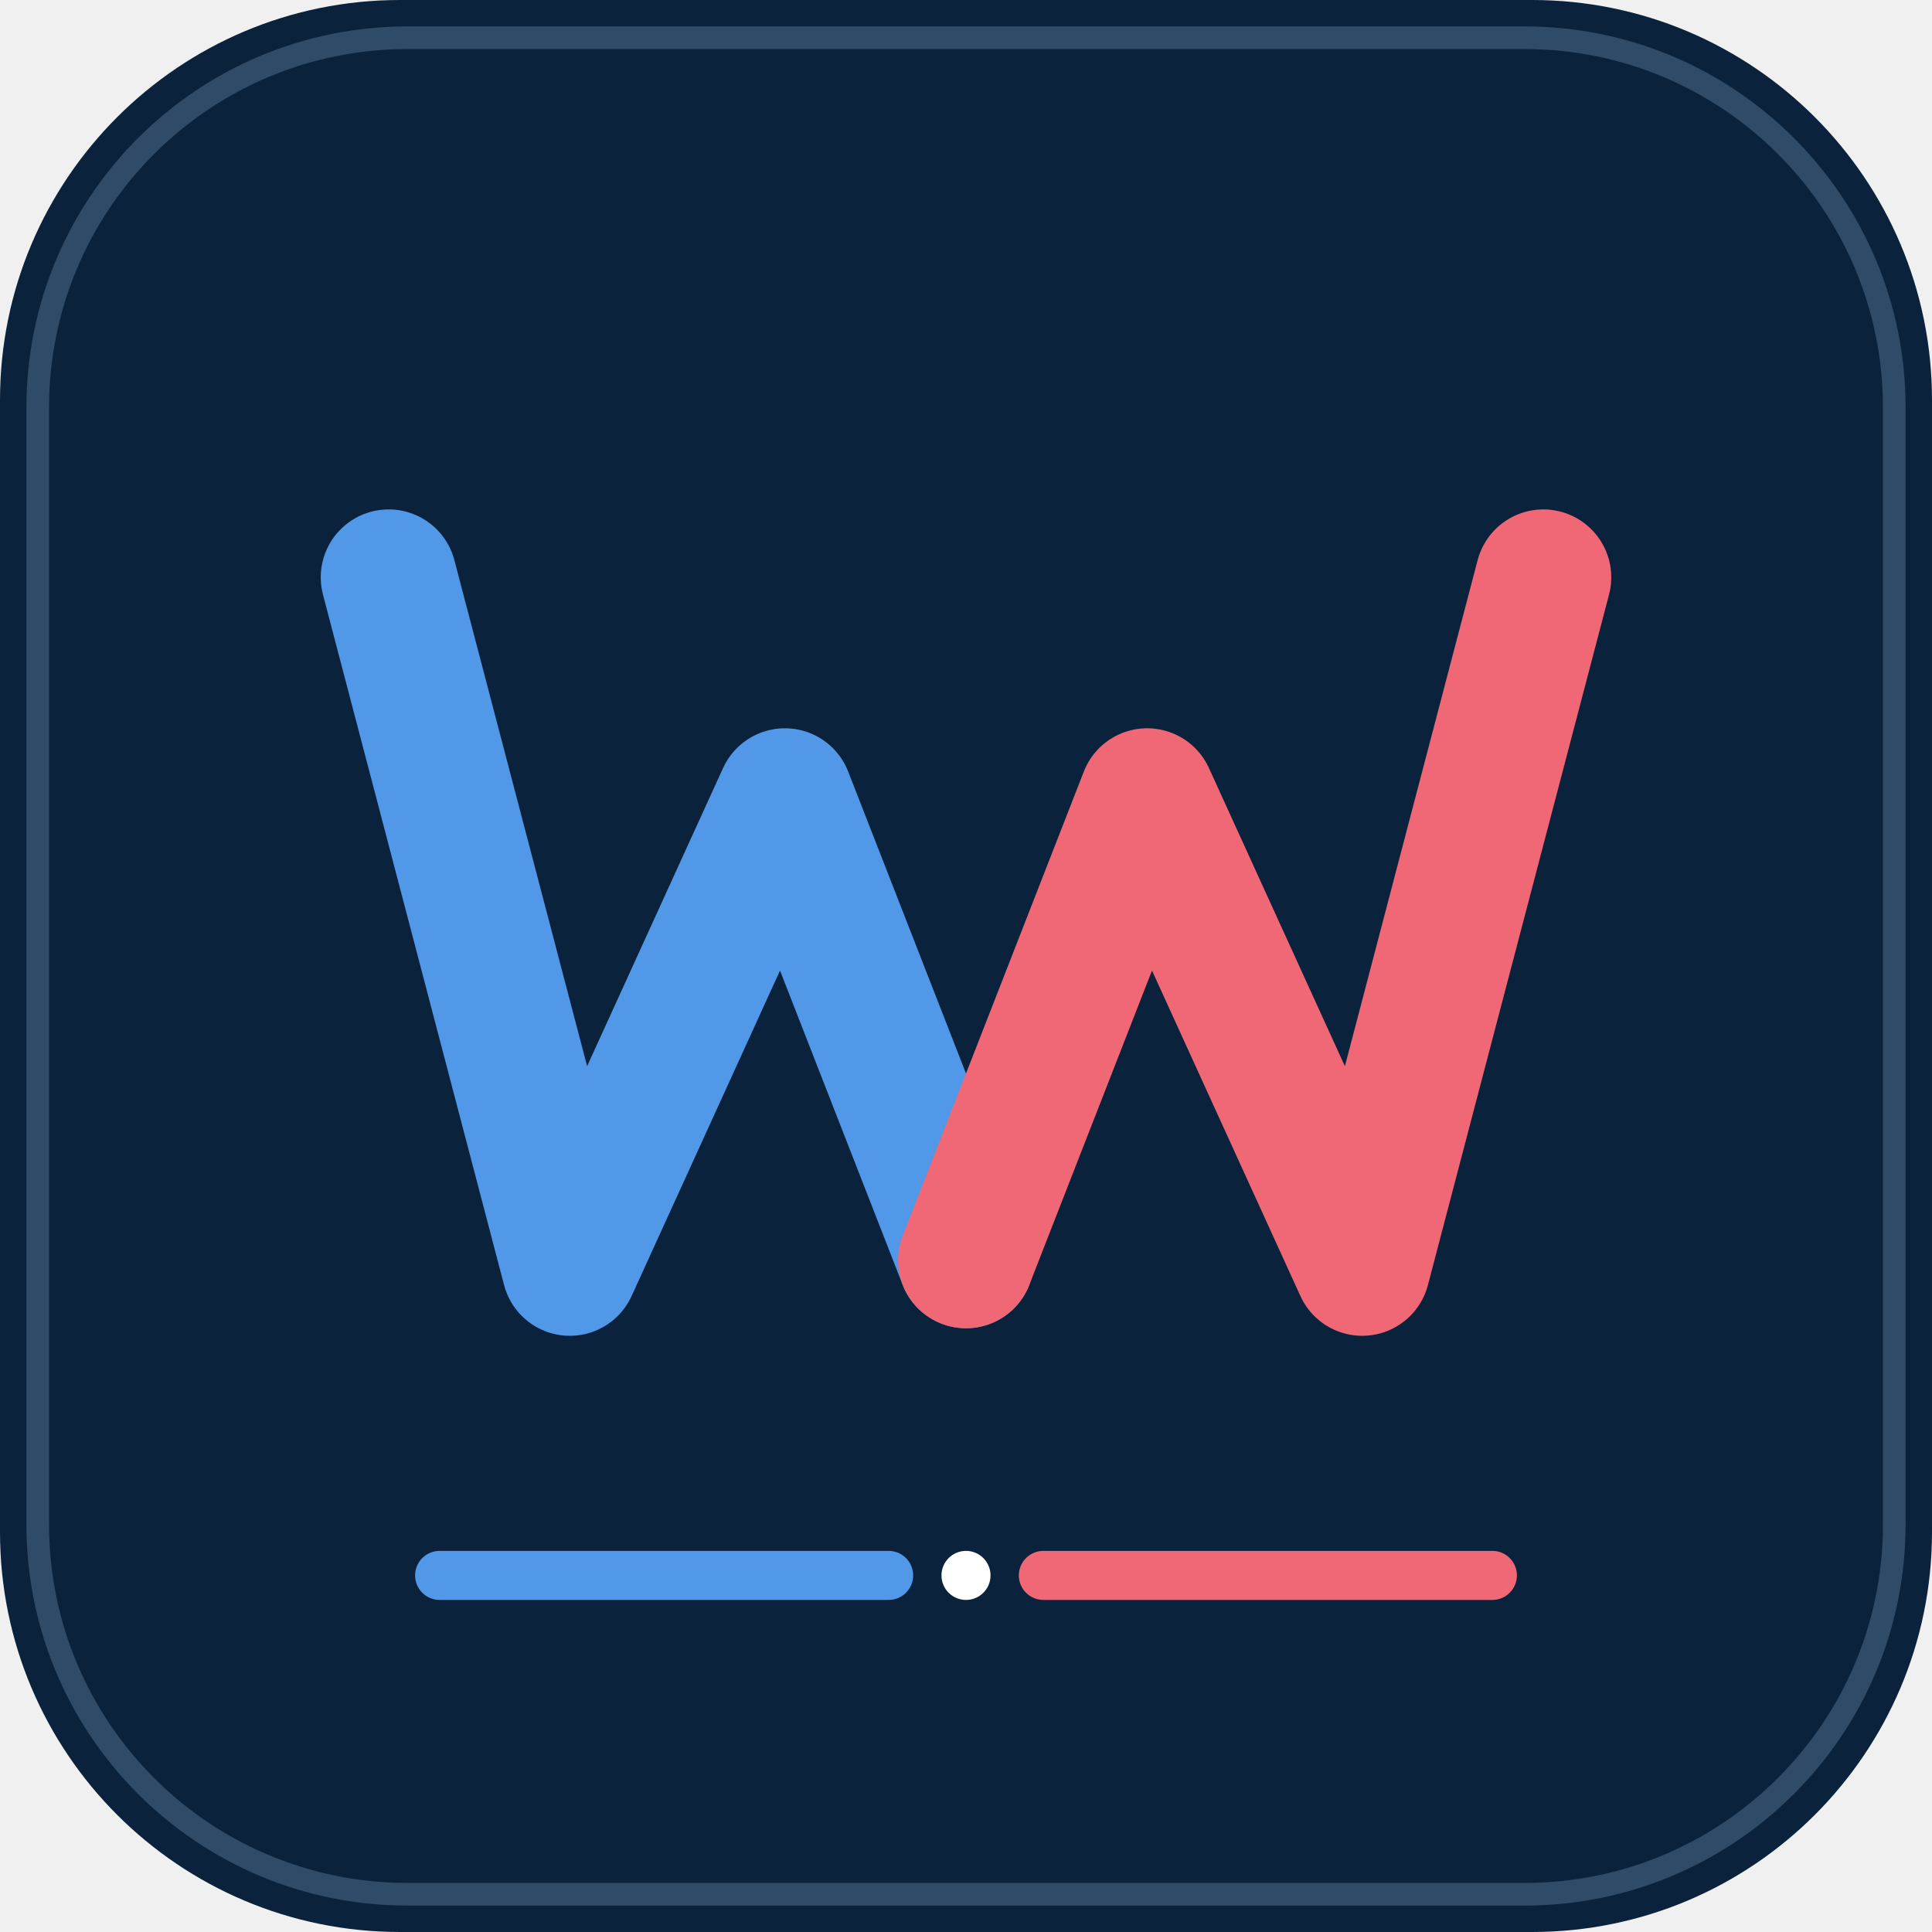
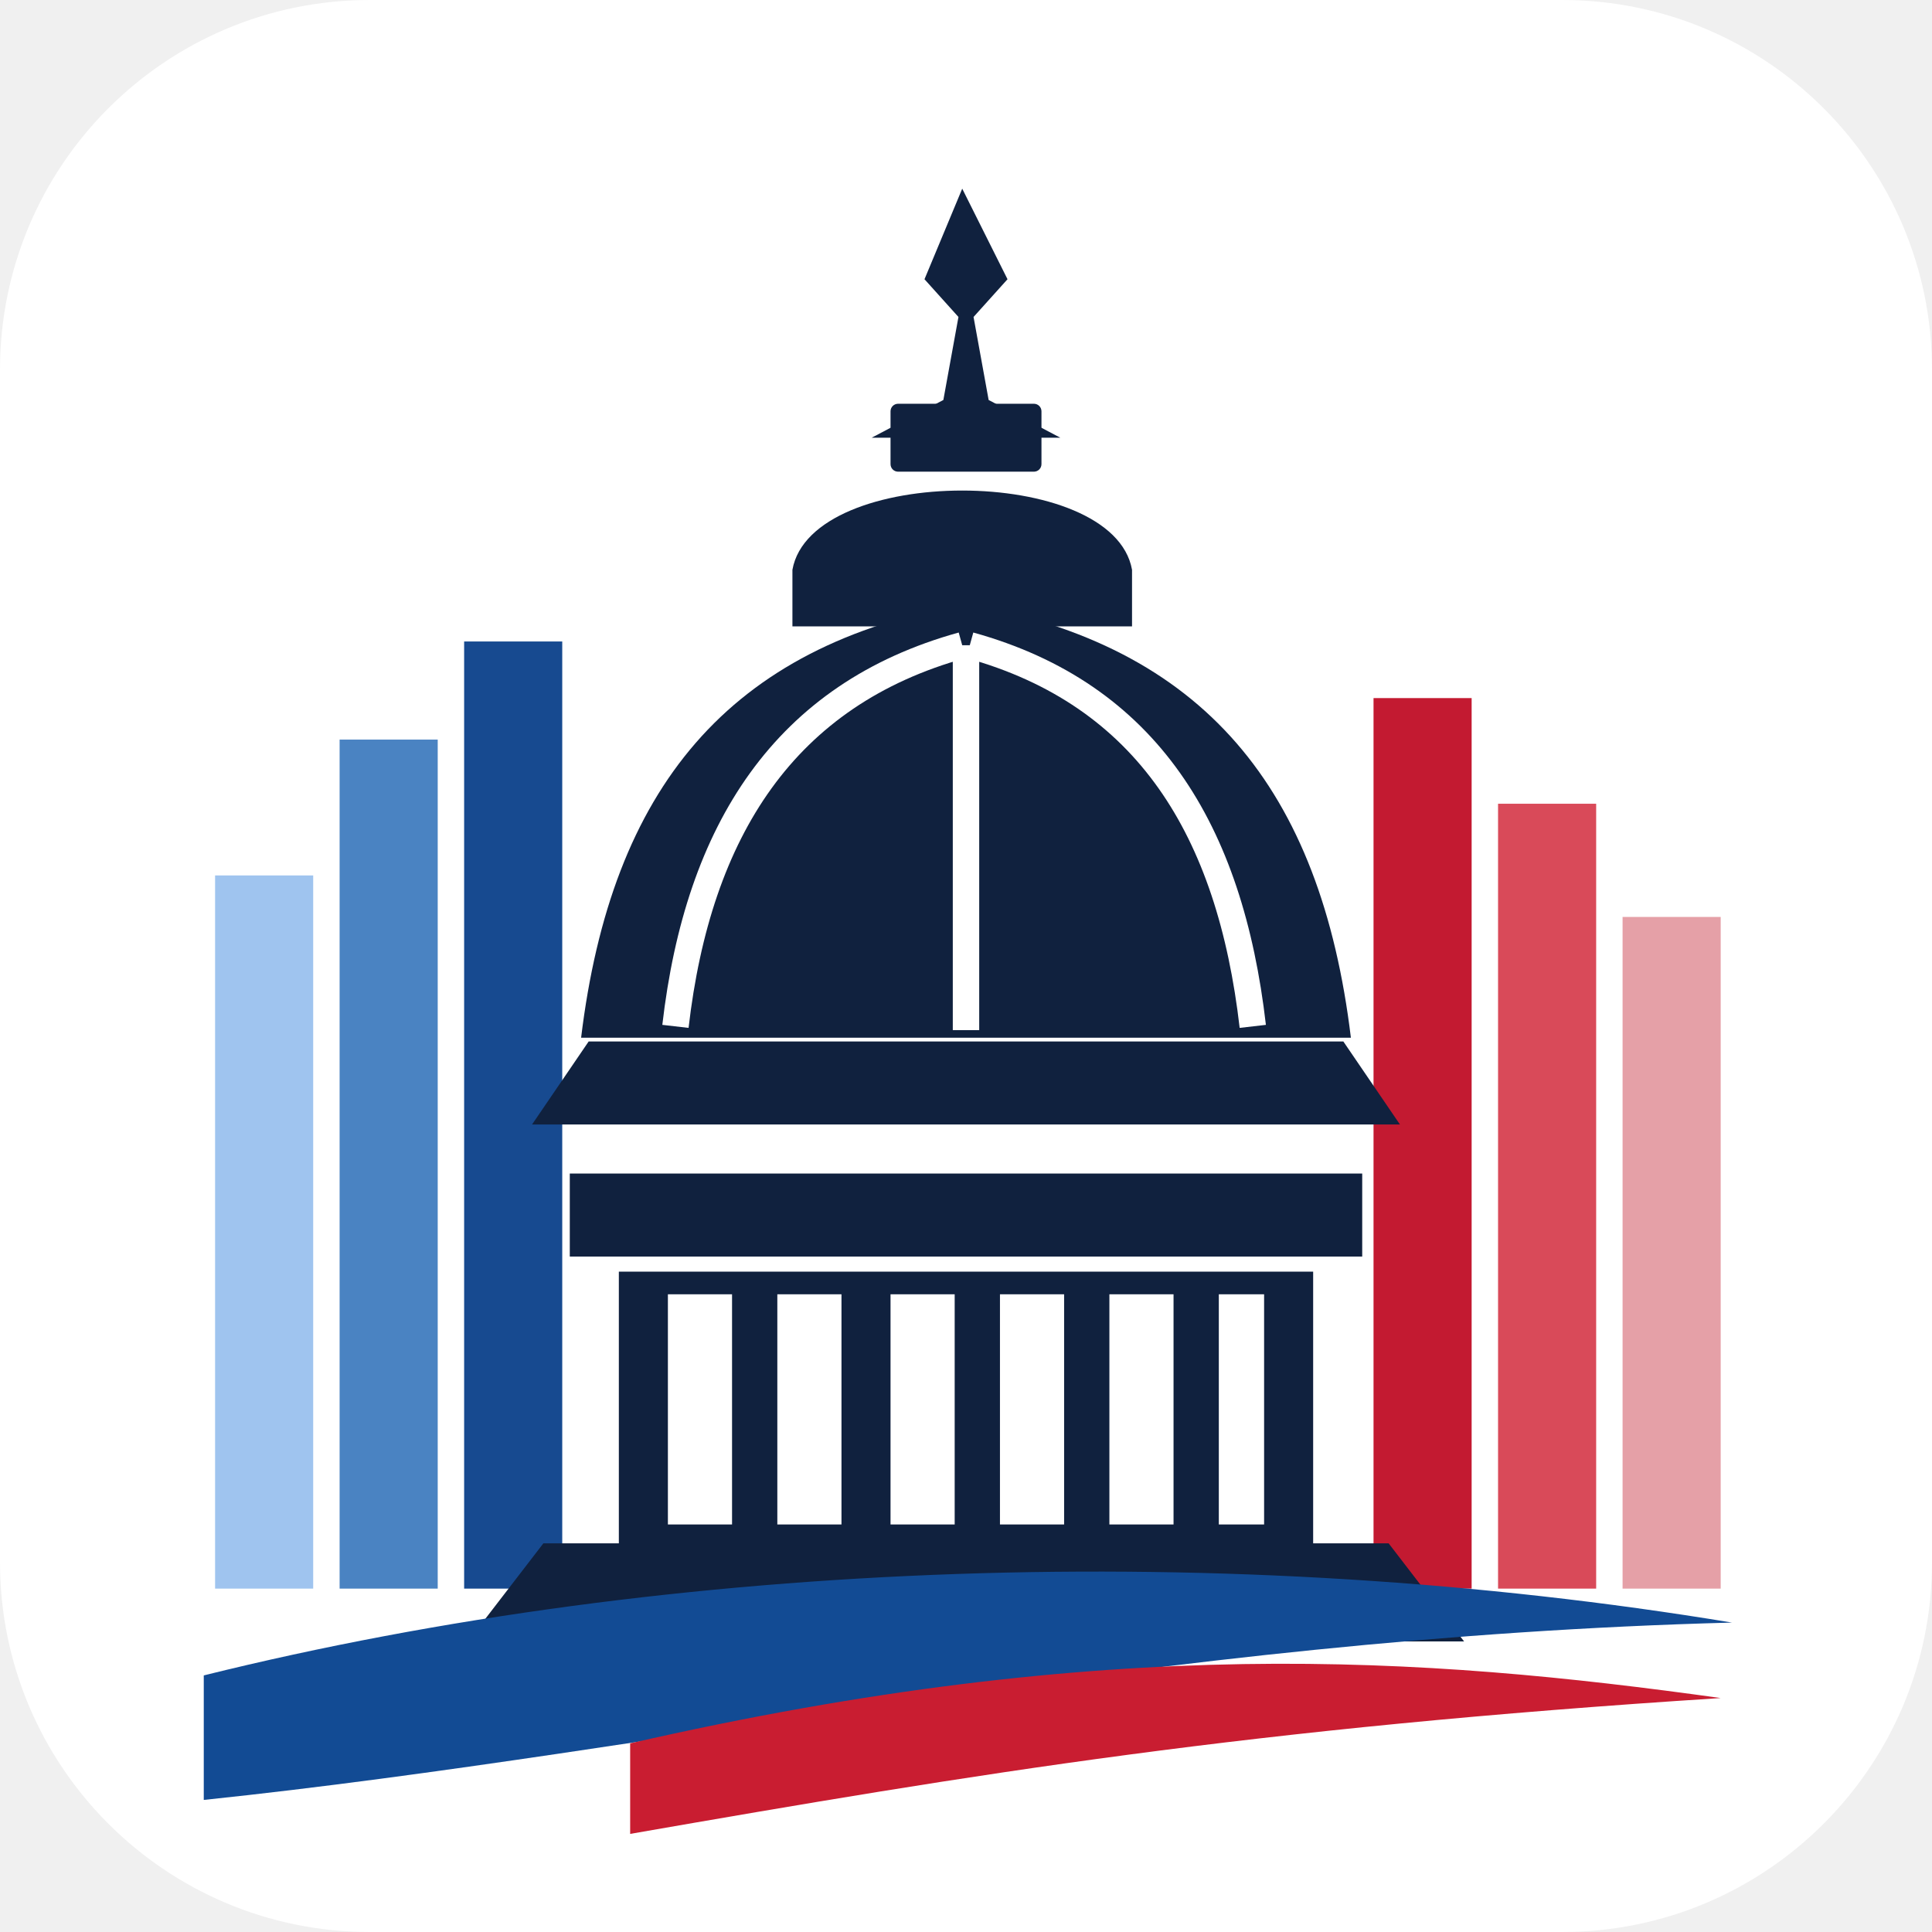
- <svg xmlns="http://www.w3.org/2000/svg" viewBox="0 0 512 512" role="img" aria-labelledby="title desc">
-   <rect width="512" height="512" rx="106" fill="#0b223c" />
-   <rect x="10" y="10" width="492" height="492" rx="98" fill="none" stroke="#42617e" stroke-width="6" opacity=".65" />
-   <path d="M103 153 L151 336 L208 211 L256 334" fill="none" stroke="#5198e8" stroke-width="36" stroke-linecap="round" stroke-linejoin="round" />
-   <path d="M256 334 L304 211 L361 336 L409 153" fill="none" stroke="#f06775" stroke-width="36" stroke-linecap="round" stroke-linejoin="round" />
-   <rect x="110" y="411" width="132" height="13" rx="6.5" fill="#5198e8" />
-   <rect x="270" y="411" width="132" height="13" rx="6.5" fill="#f06775" />
-   <circle cx="256" cy="417.5" r="6.5" fill="#ffffff" />
+ <svg xmlns="http://www.w3.org/2000/svg" viewBox="0 0 512 512" role="img" aria-label="Will's Election Polls Capitol logo">
+   <rect width="512" height="512" rx="98" fill="#fff" />
+   <g>
+     <rect x="57" y="232" width="26" height="189" fill="#9fc4ef" />
+     <rect x="90" y="196" width="26" height="225" fill="#4a83c2" />
+     <rect x="123" y="170" width="26" height="251" fill="#174a90" />
+     <rect x="364" y="185" width="26" height="236" fill="#c31a31" />
+     <rect x="397" y="213" width="26" height="208" fill="#d94a59" />
+     <rect x="430" y="243" width="26" height="178" fill="#e5a0a7" />
+   </g>
+   <g fill="#10213e" stroke="#fff" stroke-width="5" stroke-linejoin="round">
+     <path d="M255 50 l-10 24 9 10 -4 22 -19 10 h50 l-19-10 -4-22 9-10Z" stroke="none" />
+     <rect x="236" y="107" width="40" height="18" rx="2" stroke="none" />
+     <path d="M210 151 C215 123 295 123 300 151 L300 166 H210Z" stroke="none" />
+     <path d="M154 275 C162 209 193 171 256 160 C319 171 350 209 358 275Z" stroke="none" />
+     <path d="M179 272 C185 220 208 184 255 171 M332 272 C326 220 304 184 257 171 M256 171 V273" fill="none" stroke="#fff" stroke-width="7" />
+     <path d="M156 276 H356 L371 298 H141Z" stroke="none" />
+     <path d="M151 311 H361 V333 H151Z" stroke="none" />
+     <path d="M164 337 H348 V410 H164Z" stroke="none" />
+     <g stroke="none">
+       <rect x="177" y="343" width="17" height="61" fill="#fff" />
+       <rect x="206" y="343" width="17" height="61" fill="#fff" />
+       <rect x="236" y="343" width="17" height="61" fill="#fff" />
+       <rect x="265" y="343" width="17" height="61" fill="#fff" />
+       <rect x="294" y="343" width="17" height="61" fill="#fff" />
+       <rect x="323" y="343" width="12" height="61" fill="#fff" />
+     </g>
+     <path d="M144 409 H368 L388 435 H124Z" stroke="none" />
+   </g>
+   <path d="M54 444 C179 413 326 408 459 430 C306 434 178 464 54 477Z" fill="#124b94" />
+   <path d="M167 462 C294 433 377 439 456 450 C331 458 259 470 167 486Z" fill="#c91d31" />
</svg>
